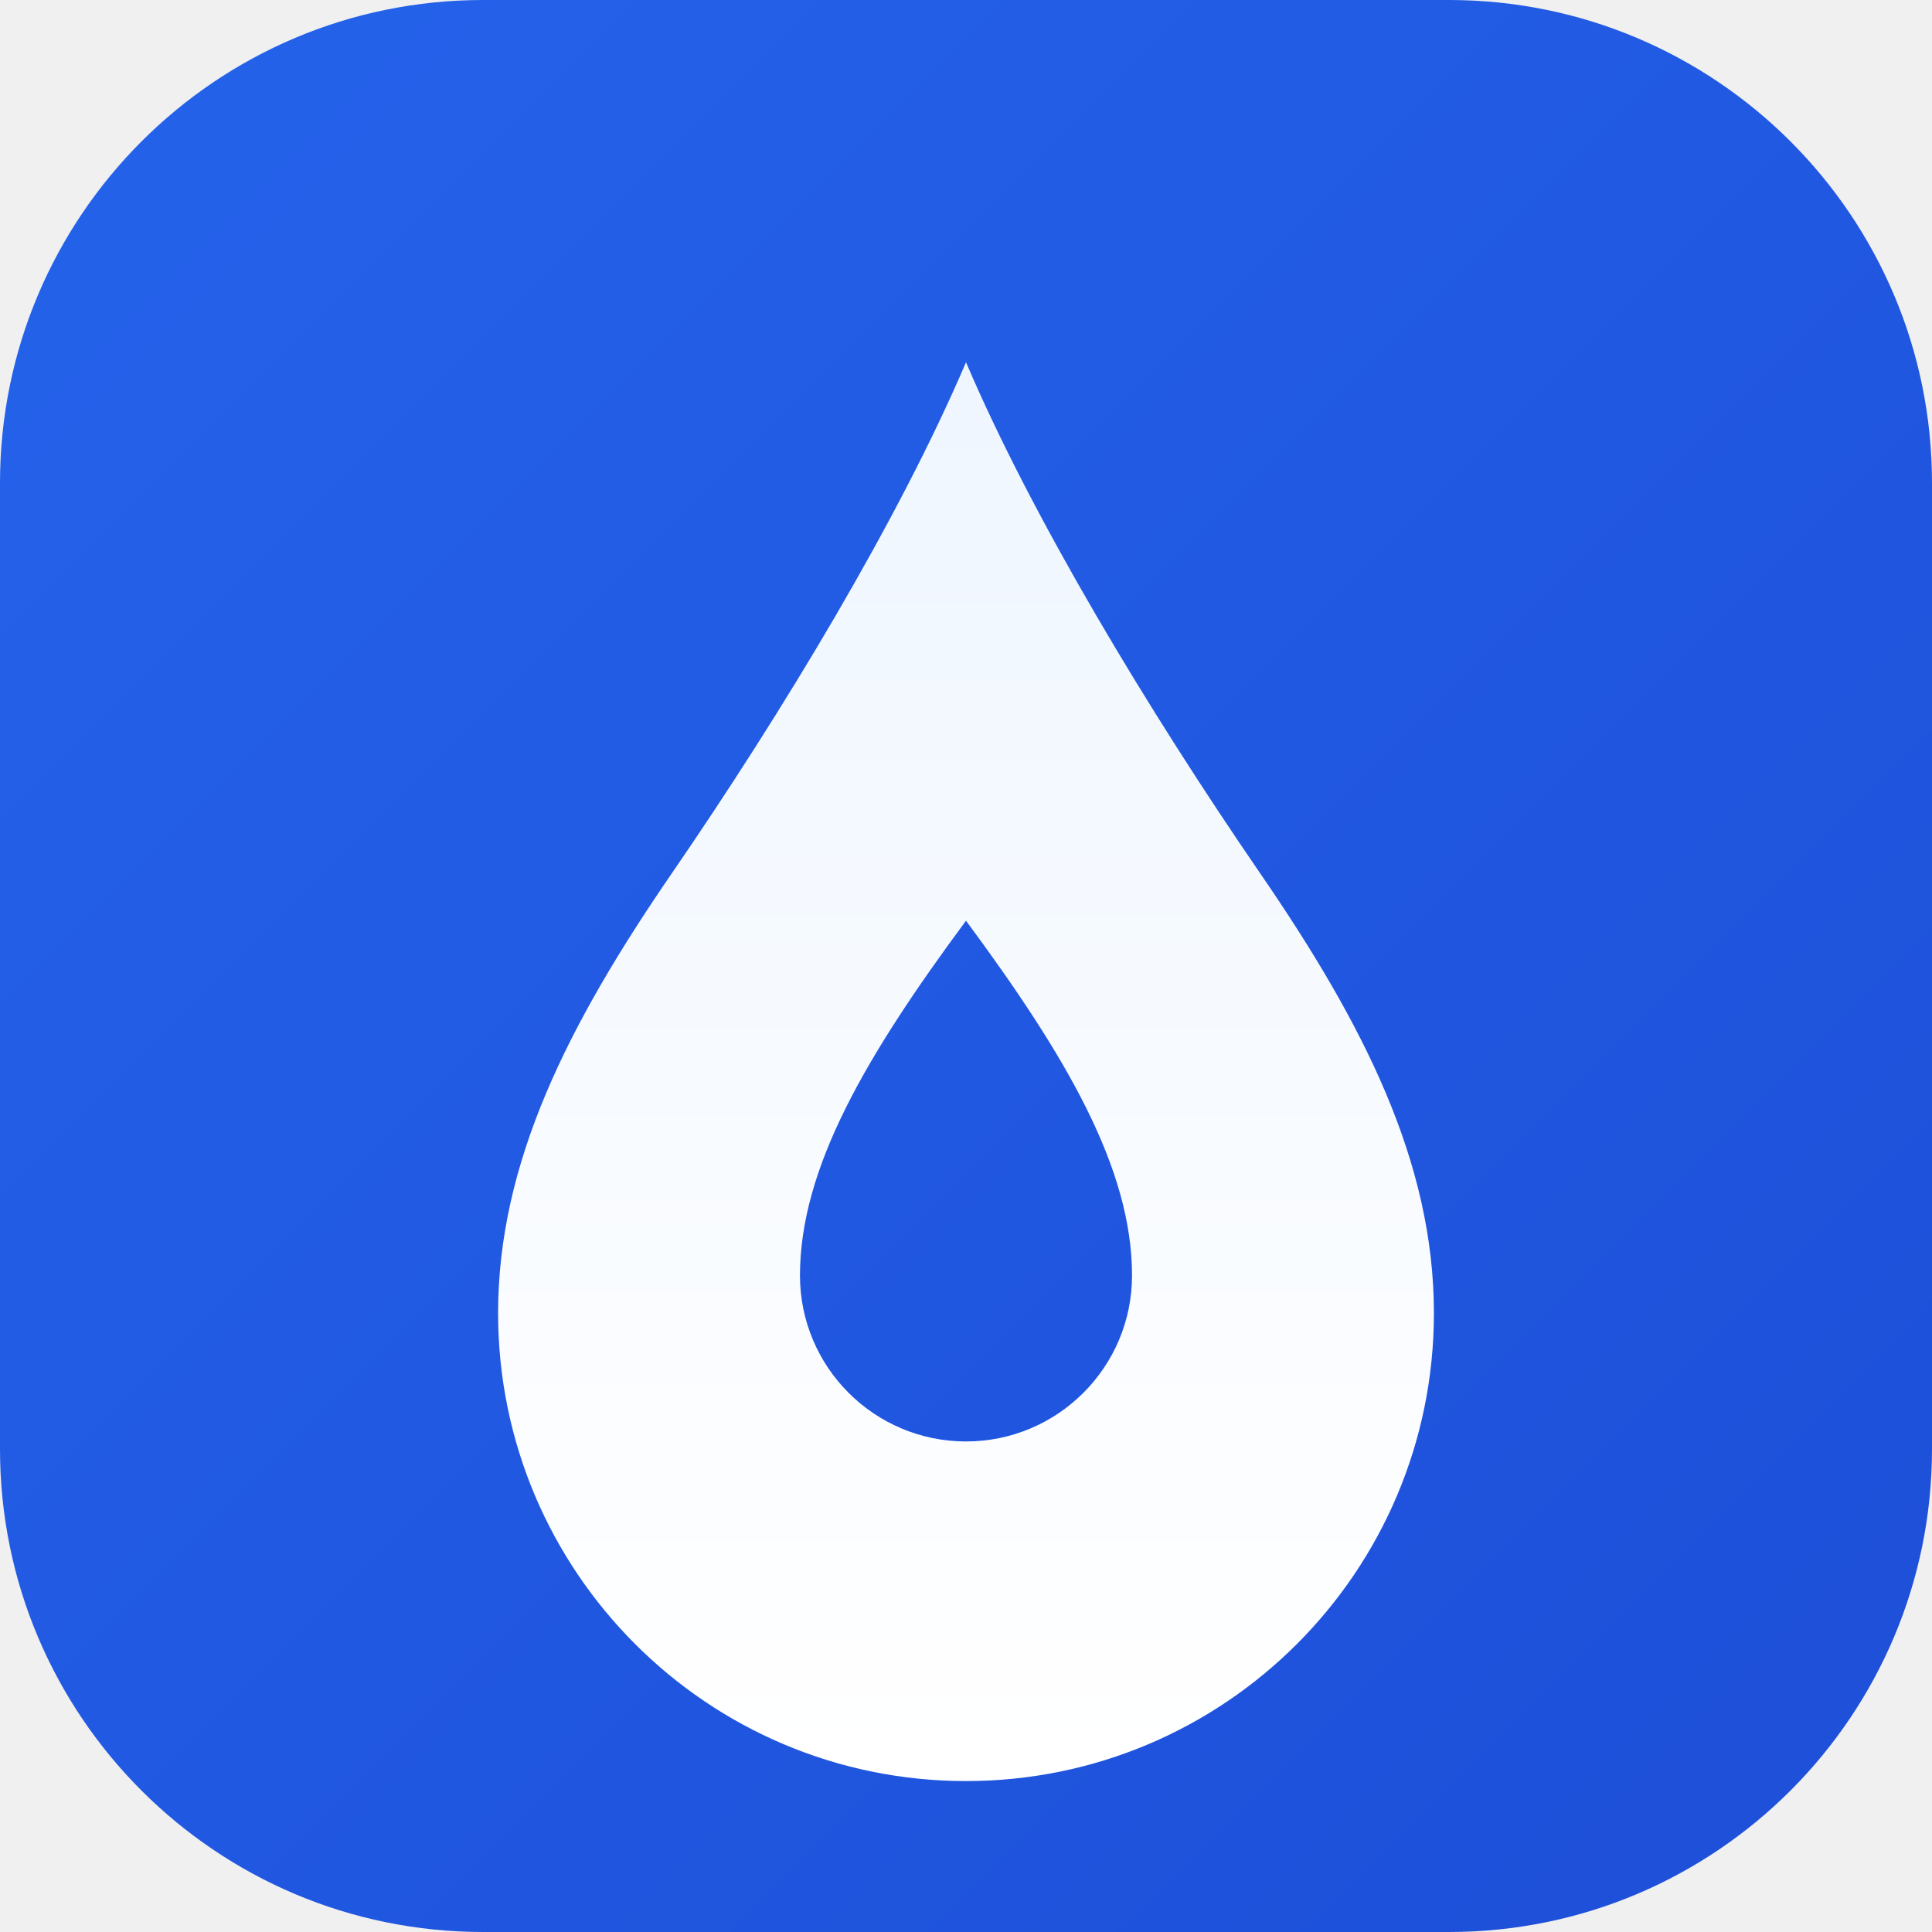
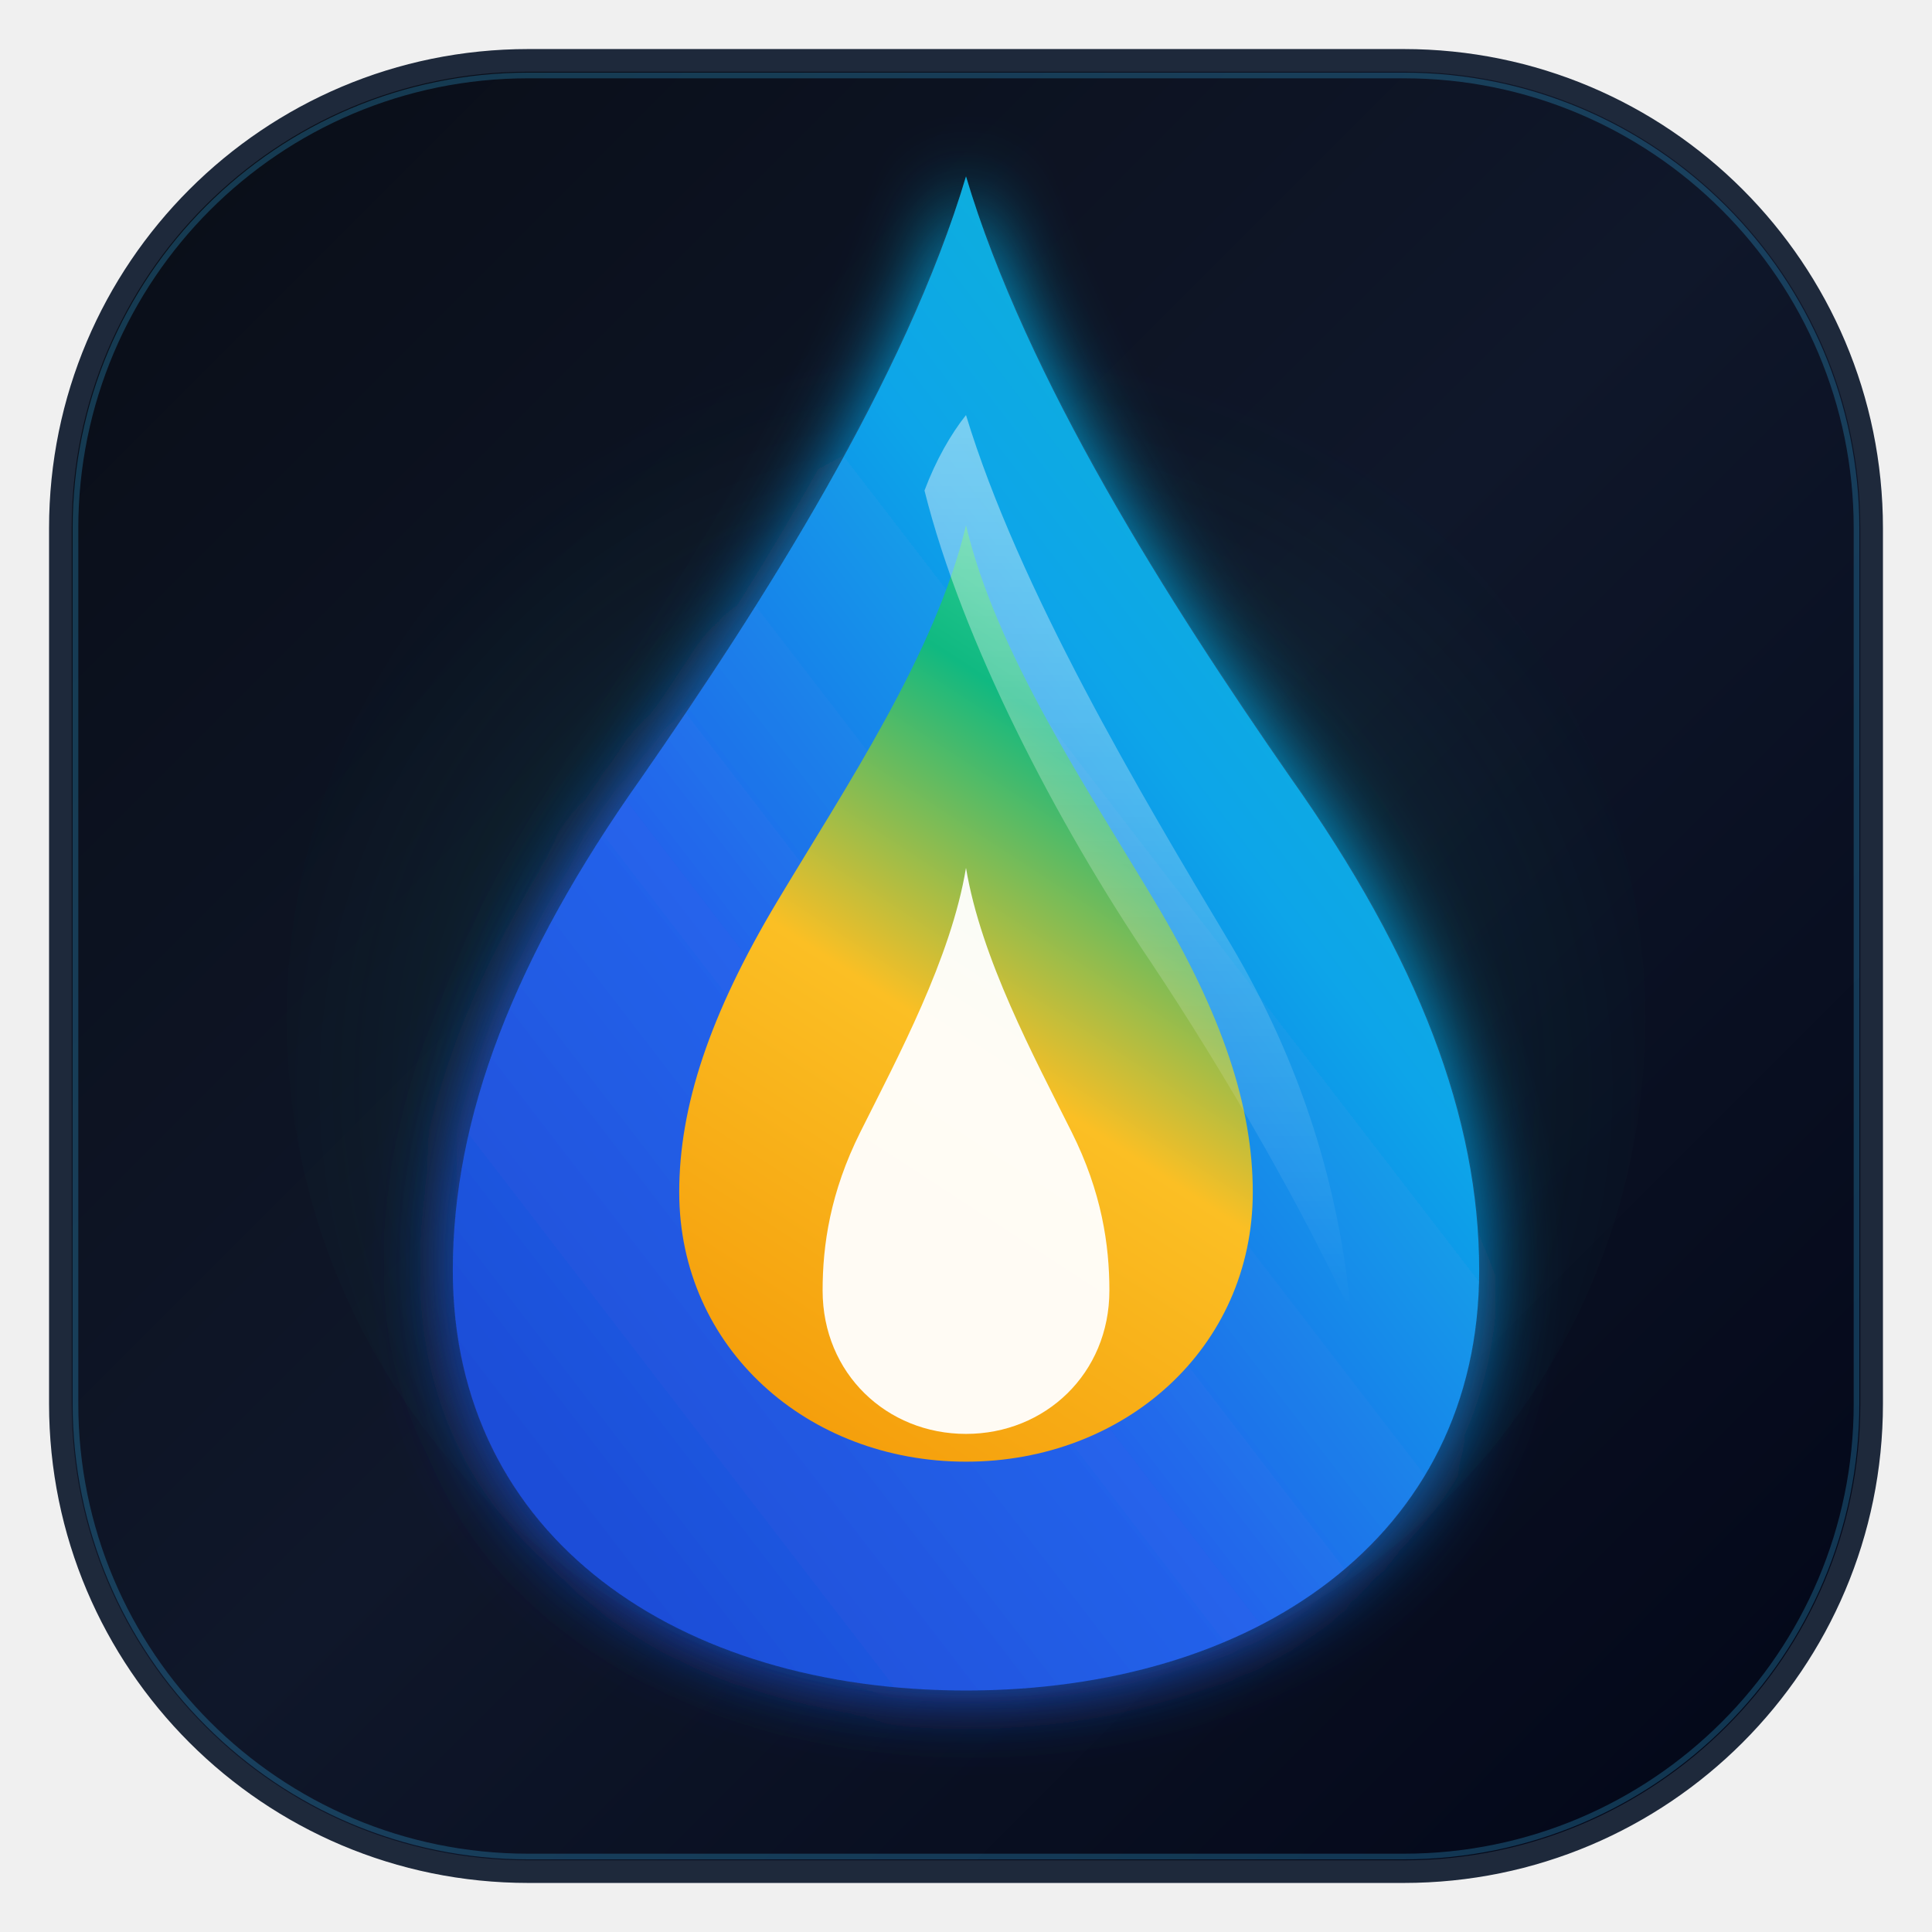
<svg xmlns="http://www.w3.org/2000/svg" viewBox="0 0 512 512" width="512" height="512">
  <defs>
-     <linearGradient id="bg" x1="0%" y1="0%" x2="100%" y2="100%">
-       <stop offset="0%" stop-color="#2563EB" />
-       <stop offset="100%" stop-color="#1D4ED8" />
+     <linearGradient id="bgGrad" x1="0%" y1="0%" x2="100%" y2="100%">
+       <stop offset="0%" stop-color="#090D16" />
+       <stop offset="50%" stop-color="#0F172A" />
+       <stop offset="100%" stop-color="#020617" />
    </linearGradient>
-     <linearGradient id="flame" x1="0%" y1="100%" x2="0%" y2="0%">
-       <stop offset="0%" stop-color="#FFFFFF" />
-       <stop offset="100%" stop-color="#EFF6FF" />
+     <radialGradient id="haloGlow" cx="50%" cy="55%" r="60%">
+       <stop offset="0%" stop-color="#0284C7" stop-opacity="0.35" />
+       <stop offset="50%" stop-color="#0D9488" stop-opacity="0.15" />
+       <stop offset="100%" stop-color="#090D16" stop-opacity="0" />
+     </radialGradient>
+     <linearGradient id="primaryFlowGrad" x1="15%" y1="90%" x2="85%" y2="10%">
+       <stop offset="0%" stop-color="#1D4ED8" />
+       <stop offset="35%" stop-color="#2563EB" />
+       <stop offset="70%" stop-color="#0EA5E9" />
+       <stop offset="100%" stop-color="#06B6D4" />
    </linearGradient>
+     <linearGradient id="coreFlameGrad" x1="30%" y1="100%" x2="70%" y2="0%">
+       <stop offset="0%" stop-color="#F59E0B" />
+       <stop offset="45%" stop-color="#FBBF24" />
+       <stop offset="80%" stop-color="#10B981" />
+       <stop offset="100%" stop-color="#34D399" />
+     </linearGradient>
+     <linearGradient id="highlightGrad" x1="0%" y1="0%" x2="0%" y2="100%">
+       <stop offset="0%" stop-color="#FFFFFF" stop-opacity="0.6" />
+       <stop offset="100%" stop-color="#FFFFFF" stop-opacity="0" />
+     </linearGradient>
+     <filter id="softGlow" x="-20%" y="-20%" width="140%" height="140%">
+       <feGaussianBlur stdDeviation="10" result="blur" />
+       <feComposite in="SourceGraphic" in2="blur" operator="over" />
+     </filter>
  </defs>
-   <rect width="512" height="512" rx="128" fill="url(#bg)" />
-   <path d="M256 96c-17.7 41.5-48.4 92.4-78 135.5-27.4 39.9-46 76.5-46 116.5 0 68.5 55.5 124 124 124s124-55.5 124-124c0-40-18.6-76.6-46-116.5-29.6-43.1-60.3-94-78-135.5zm0 148c26.5 35.8 44 65.6 44 94 0 24.3-19.7 44-44 44s-44-19.7-44-44c0-28.4 17.5-58.2 44-94z" fill="url(#flame)" />
+   <rect x="16" y="16" width="480" height="480" rx="124" fill="url(#bgGrad)" />
+   <rect x="16" y="16" width="480" height="480" rx="124" fill="none" stroke="#1E293B" stroke-width="6" />
+   <rect x="20" y="20" width="472" height="472" rx="120" fill="none" stroke="#38BDF8" stroke-width="1.5" stroke-opacity="0.25" />
+   <circle cx="256" cy="270" r="180" fill="url(#haloGlow)" />
+   <path d="M 170 340 C 150 310, 142 270, 160 230 C 168 212, 185 190, 205 170 C 195 195, 185 225, 192 255 C 198 280, 215 305, 230 325 C 205 335, 185 342, 170 340 Z" fill="#38BDF8" opacity="0.4" />
+   <path d="M 256 82            C 240 138, 202 200, 170 248            C 136 298, 120 342, 120 384            C 120 458, 180 500, 256 500            C 332 500, 392 458, 392 384            C 392 342, 376 298, 342 248            C 310 200, 272 138, 256 82 Z" transform="translate(0, -32) scale(1, 0.96)" transform-origin="256 256" fill="url(#primaryFlowGrad)" filter="url(#softGlow)" />
+   <path d="M 256 180            C 248 216, 224 254, 206 286            C 188 318, 180 344, 180 368            C 180 412, 214 444, 256 444            C 298 444, 332 412, 332 368            C 332 344, 324 318, 306 286            C 288 254, 264 216, 256 180 Z" transform="translate(0, -30) scale(1, 0.94)" transform-origin="256 256" fill="url(#coreFlameGrad)" />
+   <path d="M 256 260            C 252 284, 238 310, 228 330            C 220 346, 218 360, 218 372            C 218 394, 235 410, 256 410            C 277 410, 294 394, 294 372            C 294 360, 292 346, 284 330            C 274 310, 260 284, 256 260 Z" transform="translate(0, -30)" fill="#FFFFFF" opacity="0.95" />
+   <path d="M 256 110            C 270 156, 302 210, 326 250            C 345 282, 355 315, 358 348            C 345 320, 325 285, 305 255            C 280 218, 255 170, 245 130            C 248 122, 252 115, 256 110 Z" fill="url(#highlightGrad)" opacity="0.75" />
</svg>
